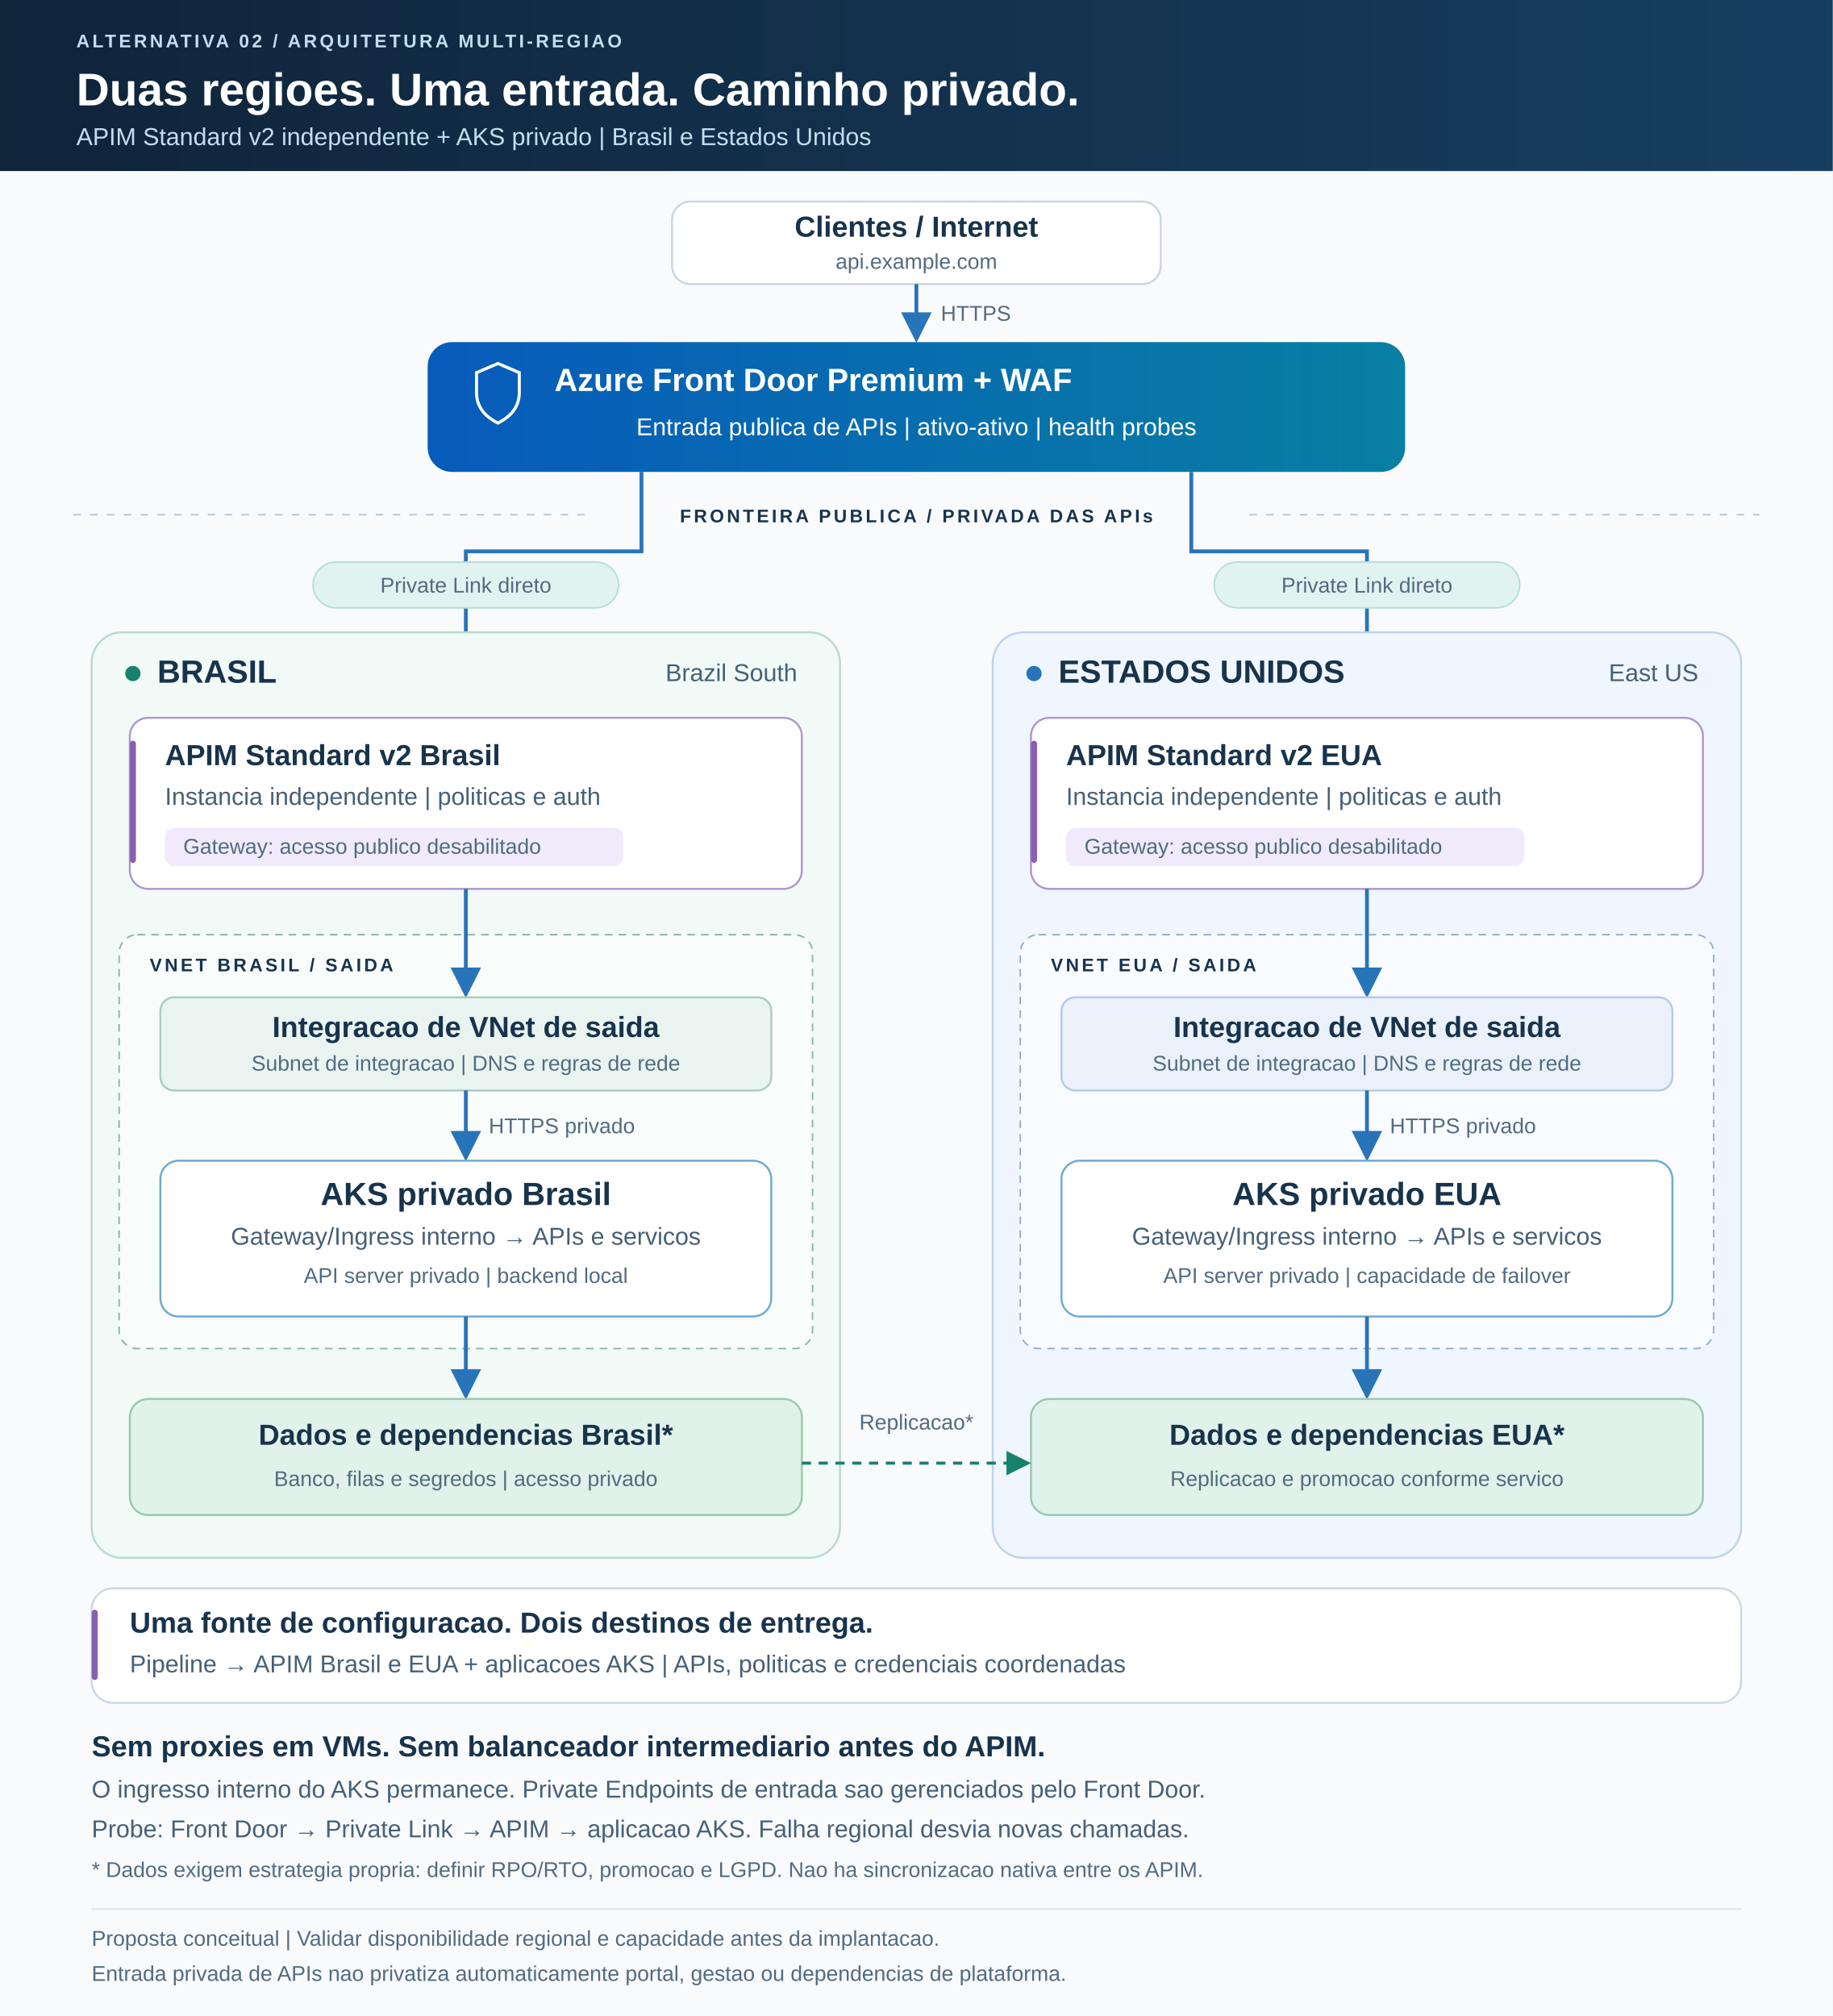
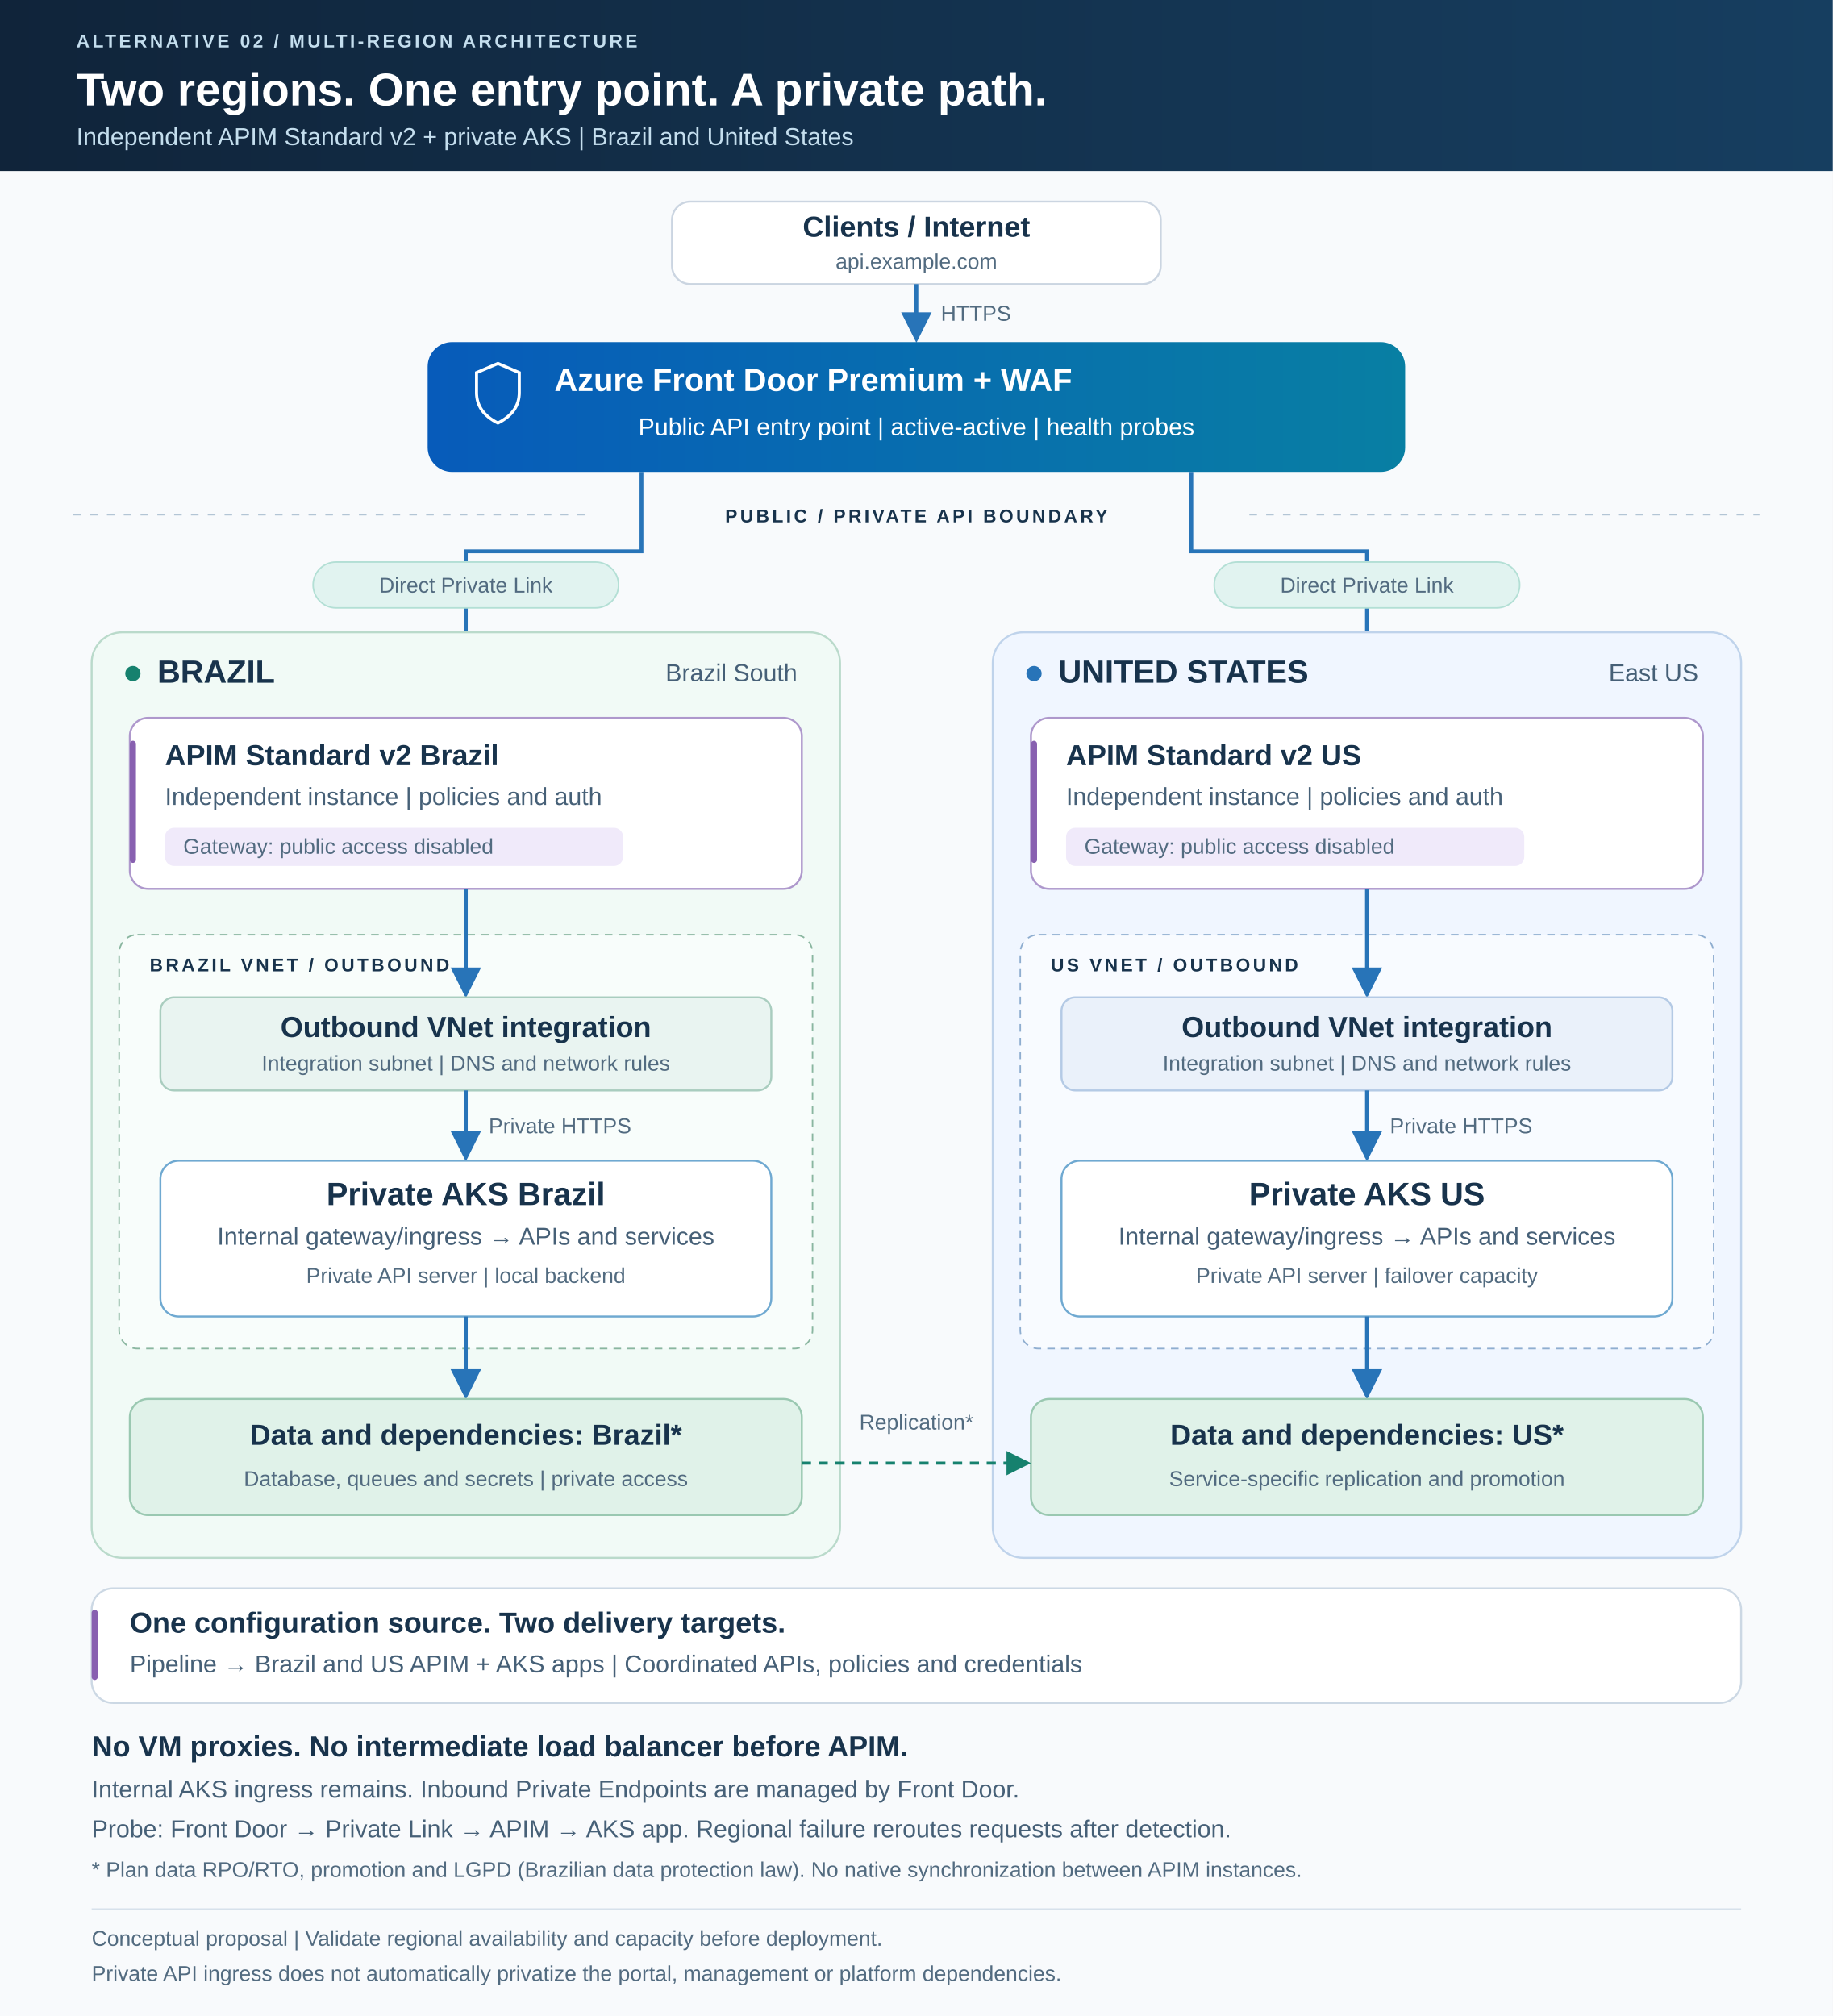
<svg xmlns="http://www.w3.org/2000/svg" width="1200" height="1320" viewBox="0 0 1200 1320" style="width:100%;max-width:1200px;height:auto;display:block;margin:0 auto" role="img" aria-labelledby="title description">
  <defs>
    <linearGradient id="header" x1="0" y1="0" x2="1" y2="0">
      <stop offset="0" stop-color="#10243a" />
      <stop offset="1" stop-color="#163e60" />
    </linearGradient>
    <linearGradient id="frontdoor" x1="0" y1="0" x2="1" y2="0">
      <stop offset="0" stop-color="#075bba" />
      <stop offset="1" stop-color="#087fa3" />
    </linearGradient>
    <marker id="arrow" markerWidth="8" markerHeight="8" refX="7" refY="4" orient="auto">
      <path d="M0 0 L8 4 L0 8 Z" fill="#2874b8" />
    </marker>
    <marker id="replica-arrow" markerWidth="8" markerHeight="8" refX="7" refY="4" orient="auto">
      <path d="M0 0 L8 4 L0 8 Z" fill="#16816e" />
    </marker>
    <style>
      text { font-family: "Segoe UI", Arial, sans-serif; fill: #18334c; }
      .title { font-size: 30px; font-weight: 700; }
      .section { font-size: 21px; font-weight: 700; }
      .label { font-size: 19px; font-weight: 600; }
      .body { font-size: 16px; fill: #466077; }
      .small { font-size: 14px; fill: #526b80; }
      .eyebrow { font-size: 12px; font-weight: 700; letter-spacing: 1.8px; }
      .white { fill: #ffffff; }
      .pale { fill: #c4deee; }
      .flow { fill: none; stroke: #2874b8; stroke-width: 2.5; marker-end: url(#arrow); }
      .replica { fill: none; stroke: #16816e; stroke-width: 2; stroke-dasharray: 6 5; marker-end: url(#replica-arrow); }
      .outline { stroke-width: 1.3; }
    </style>
  </defs>
  <rect width="1200" height="1320" fill="#f8fafc" />
  <rect width="1200" height="112" fill="url(#header)" />
-   <text x="50" y="31" class="eyebrow pale">ALTERNATIVA 02 / ARQUITETURA MULTI-REGIAO</text>
-   <text x="50" y="69" class="title white">Duas regioes. Uma entrada. Caminho privado.</text>
-   <text x="50" y="95" class="body pale">APIM Standard v2 independente + AKS privado | Brasil e Estados Unidos</text>
+   <text x="50" y="31" class="eyebrow pale">ALTERNATIVE 02 / MULTI-REGION ARCHITECTURE</text>
+   <text x="50" y="69" class="title white">Two regions. One entry point. A private path.</text>
+   <text x="50" y="95" class="body pale">Independent APIM Standard v2 + private AKS | Brazil and United States</text>
  <rect x="440" y="132" width="320" height="54" rx="12" fill="#ffffff" stroke="#cbd5e1" class="outline" />
-   <text x="600" y="155" text-anchor="middle" class="label">Clientes / Internet</text>
+   <text x="600" y="155" text-anchor="middle" class="label">Clients / Internet</text>
  <text x="600" y="176" text-anchor="middle" class="small">api.example.com</text>
  <path d="M600 186 V222" class="flow" />
  <text x="616" y="210" class="small">HTTPS</text>
  <rect x="280" y="224" width="640" height="85" rx="16" fill="url(#frontdoor)" />
  <path d="M312 244 L326 238 L340 244 V257 Q340 270 326 277 Q312 270 312 257 Z" fill="none" stroke="#ffffff" stroke-width="2" />
  <text x="363" y="256" class="section white">Azure Front Door Premium + WAF</text>
-   <text x="600" y="285" text-anchor="middle" class="body white">Entrada publica de APIs | ativo-ativo | health probes</text>
+   <text x="600" y="285" text-anchor="middle" class="body white">Public API entry point | active-active | health probes</text>
  <path d="M48 337 H1152" stroke="#b3c5d5" stroke-dasharray="5 6" fill="none" />
  <rect x="383" y="323" width="434" height="27" rx="12" fill="#f8fafc" />
-   <text x="600" y="342" text-anchor="middle" class="eyebrow">FRONTEIRA PUBLICA / PRIVADA DAS APIs</text>
+   <text x="600" y="342" text-anchor="middle" class="eyebrow">PUBLIC / PRIVATE API BOUNDARY</text>
  <path d="M420 309 V361 H305 V468" class="flow" />
  <path d="M780 309 V361 H895 V468" class="flow" />
  <rect x="205" y="368" width="200" height="30" rx="15" fill="#e1f3f0" stroke="#b3dfd5" />
  <rect x="795" y="368" width="200" height="30" rx="15" fill="#e1f3f0" stroke="#b3dfd5" />
-   <text x="305" y="388" text-anchor="middle" class="small">Private Link direto</text>
-   <text x="895" y="388" text-anchor="middle" class="small">Private Link direto</text>
+   <text x="305" y="388" text-anchor="middle" class="small">Direct Private Link</text>
+   <text x="895" y="388" text-anchor="middle" class="small">Direct Private Link</text>
  <rect x="60" y="414" width="490" height="606" rx="20" fill="#f1faf6" stroke="#badacb" class="outline" />
  <rect x="650" y="414" width="490" height="606" rx="20" fill="#f0f6ff" stroke="#bfd3eb" class="outline" />
  <circle cx="87" cy="441" r="5" fill="#16816e" />
  <circle cx="677" cy="441" r="5" fill="#2874b8" />
-   <text x="103" y="447" class="section">BRASIL</text>
+   <text x="103" y="447" class="section">BRAZIL</text>
  <text x="522" y="446" text-anchor="end" class="body">Brazil South</text>
-   <text x="693" y="447" class="section">ESTADOS UNIDOS</text>
+   <text x="693" y="447" class="section">UNITED STATES</text>
  <text x="1112" y="446" text-anchor="end" class="body">East US</text>
  <rect x="85" y="470" width="440" height="112" rx="12" fill="#ffffff" stroke="#ae98cc" class="outline" />
  <rect x="675" y="470" width="440" height="112" rx="12" fill="#ffffff" stroke="#ae98cc" class="outline" />
  <rect x="85" y="485" width="4" height="80" rx="2" fill="#8860b0" />
  <rect x="675" y="485" width="4" height="80" rx="2" fill="#8860b0" />
-   <text x="108" y="501" class="label">APIM Standard v2 Brasil</text>
-   <text x="698" y="501" class="label">APIM Standard v2 EUA</text>
-   <text x="108" y="527" class="body">Instancia independente | politicas e auth</text>
-   <text x="698" y="527" class="body">Instancia independente | politicas e auth</text>
+   <text x="108" y="501" class="label">APIM Standard v2 Brazil</text>
+   <text x="698" y="501" class="label">APIM Standard v2 US</text>
+   <text x="108" y="527" class="body">Independent instance | policies and auth</text>
+   <text x="698" y="527" class="body">Independent instance | policies and auth</text>
  <rect x="108" y="542" width="300" height="25" rx="6" fill="#f0eafa" />
  <rect x="698" y="542" width="300" height="25" rx="6" fill="#f0eafa" />
-   <text x="120" y="559" class="small">Gateway: acesso publico desabilitado</text>
-   <text x="710" y="559" class="small">Gateway: acesso publico desabilitado</text>
+   <text x="120" y="559" class="small">Gateway: public access disabled</text>
+   <text x="710" y="559" class="small">Gateway: public access disabled</text>
  <rect x="78" y="612" width="454" height="271" rx="12" fill="#ffffff" fill-opacity="0.5" stroke="#8ab6a0" stroke-dasharray="5 4" />
  <rect x="668" y="612" width="454" height="271" rx="12" fill="#ffffff" fill-opacity="0.5" stroke="#8faed0" stroke-dasharray="5 4" />
-   <text x="98" y="636" class="eyebrow">VNET BRASIL / SAIDA</text>
-   <text x="688" y="636" class="eyebrow">VNET EUA / SAIDA</text>
+   <text x="98" y="636" class="eyebrow">BRAZIL VNET / OUTBOUND</text>
+   <text x="688" y="636" class="eyebrow">US VNET / OUTBOUND</text>
  <path d="M305 582 V651" class="flow" />
  <path d="M895 582 V651" class="flow" />
  <rect x="105" y="653" width="400" height="61" rx="9" fill="#e9f4f1" stroke="#a9cdbf" class="outline" />
  <rect x="695" y="653" width="400" height="61" rx="9" fill="#eaf1fa" stroke="#b4cae5" class="outline" />
-   <text x="305" y="679" text-anchor="middle" class="label">Integracao de VNet de saida</text>
-   <text x="895" y="679" text-anchor="middle" class="label">Integracao de VNet de saida</text>
-   <text x="305" y="701" text-anchor="middle" class="small">Subnet de integracao | DNS e regras de rede</text>
-   <text x="895" y="701" text-anchor="middle" class="small">Subnet de integracao | DNS e regras de rede</text>
+   <text x="305" y="679" text-anchor="middle" class="label">Outbound VNet integration</text>
+   <text x="895" y="679" text-anchor="middle" class="label">Outbound VNet integration</text>
+   <text x="305" y="701" text-anchor="middle" class="small">Integration subnet | DNS and network rules</text>
+   <text x="895" y="701" text-anchor="middle" class="small">Integration subnet | DNS and network rules</text>
  <path d="M305 714 V758" class="flow" />
  <path d="M895 714 V758" class="flow" />
-   <text x="320" y="742" class="small">HTTPS privado</text>
-   <text x="910" y="742" class="small">HTTPS privado</text>
+   <text x="320" y="742" class="small">Private HTTPS</text>
+   <text x="910" y="742" class="small">Private HTTPS</text>
  <rect x="105" y="760" width="400" height="102" rx="12" fill="#ffffff" stroke="#6fa9d1" class="outline" />
  <rect x="695" y="760" width="400" height="102" rx="12" fill="#ffffff" stroke="#6fa9d1" class="outline" />
-   <text x="305" y="789" text-anchor="middle" class="section">AKS privado Brasil</text>
-   <text x="895" y="789" text-anchor="middle" class="section">AKS privado EUA</text>
-   <text x="305" y="815" text-anchor="middle" class="body">Gateway/Ingress interno → APIs e servicos</text>
-   <text x="895" y="815" text-anchor="middle" class="body">Gateway/Ingress interno → APIs e servicos</text>
-   <text x="305" y="840" text-anchor="middle" class="small">API server privado | backend local</text>
-   <text x="895" y="840" text-anchor="middle" class="small">API server privado | capacidade de failover</text>
+   <text x="305" y="789" text-anchor="middle" class="section">Private AKS Brazil</text>
+   <text x="895" y="789" text-anchor="middle" class="section">Private AKS US</text>
+   <text x="305" y="815" text-anchor="middle" class="body">Internal gateway/ingress → APIs and services</text>
+   <text x="895" y="815" text-anchor="middle" class="body">Internal gateway/ingress → APIs and services</text>
+   <text x="305" y="840" text-anchor="middle" class="small">Private API server | local backend</text>
+   <text x="895" y="840" text-anchor="middle" class="small">Private API server | failover capacity</text>
  <path d="M305 862 V914" class="flow" />
  <path d="M895 862 V914" class="flow" />
  <rect x="85" y="916" width="440" height="76" rx="12" fill="#e0f2e9" stroke="#9ac8b1" class="outline" />
  <rect x="675" y="916" width="440" height="76" rx="12" fill="#e0f2e9" stroke="#9ac8b1" class="outline" />
-   <text x="305" y="946" text-anchor="middle" class="label">Dados e dependencias Brasil*</text>
-   <text x="895" y="946" text-anchor="middle" class="label">Dados e dependencias EUA*</text>
-   <text x="305" y="973" text-anchor="middle" class="small">Banco, filas e segredos | acesso privado</text>
-   <text x="895" y="973" text-anchor="middle" class="small">Replicacao e promocao conforme servico</text>
+   <text x="305" y="946" text-anchor="middle" class="label">Data and dependencies: Brazil*</text>
+   <text x="895" y="946" text-anchor="middle" class="label">Data and dependencies: US*</text>
+   <text x="305" y="973" text-anchor="middle" class="small">Database, queues and secrets | private access</text>
+   <text x="895" y="973" text-anchor="middle" class="small">Service-specific replication and promotion</text>
  <path d="M525 958 H673" class="replica" />
-   <text x="600" y="936" text-anchor="middle" class="small">Replicacao*</text>
+   <text x="600" y="936" text-anchor="middle" class="small">Replication*</text>
  <rect x="60" y="1040" width="1080" height="75" rx="14" fill="#ffffff" stroke="#ccd8e4" class="outline" />
  <rect x="60" y="1054" width="4" height="46" rx="2" fill="#8860b0" />
-   <text x="85" y="1069" class="label">Uma fonte de configuracao. Dois destinos de entrega.</text>
-   <text x="85" y="1095" class="body">Pipeline → APIM Brasil e EUA + aplicacoes AKS | APIs, politicas e credenciais coordenadas</text>
-   <text x="60" y="1150" class="label">Sem proxies em VMs. Sem balanceador intermediario antes do APIM.</text>
-   <text x="60" y="1177" class="body">O ingresso interno do AKS permanece. Private Endpoints de entrada sao gerenciados pelo Front Door.</text>
-   <text x="60" y="1203" class="body">Probe: Front Door → Private Link → APIM → aplicacao AKS. Falha regional desvia novas chamadas.</text>
-   <text x="60" y="1229" class="small">* Dados exigem estrategia propria: definir RPO/RTO, promocao e LGPD. Nao ha sincronizacao nativa entre os APIM.</text>
+   <text x="85" y="1069" class="label">One configuration source. Two delivery targets.</text>
+   <text x="85" y="1095" class="body">Pipeline → Brazil and US APIM + AKS apps | Coordinated APIs, policies and credentials</text>
+   <text x="60" y="1150" class="label">No VM proxies. No intermediate load balancer before APIM.</text>
+   <text x="60" y="1177" class="body">Internal AKS ingress remains. Inbound Private Endpoints are managed by Front Door.</text>
+   <text x="60" y="1203" class="body">Probe: Front Door → Private Link → APIM → AKS app. Regional failure reroutes requests after detection.</text>
+   <text x="60" y="1229" class="small">* Plan data RPO/RTO, promotion and LGPD (Brazilian data protection law). No native synchronization between APIM instances.</text>
  <path d="M60 1250 H1140" stroke="#d7e1eb" fill="none" />
-   <text x="60" y="1274" class="small">Proposta conceitual | Validar disponibilidade regional e capacidade antes da implantacao.</text>
-   <text x="60" y="1297" class="small">Entrada privada de APIs nao privatiza automaticamente portal, gestao ou dependencias de plataforma.</text>
+   <text x="60" y="1274" class="small">Conceptual proposal | Validate regional availability and capacity before deployment.</text>
+   <text x="60" y="1297" class="small">Private API ingress does not automatically privatize the portal, management or platform dependencies.</text>
</svg>
